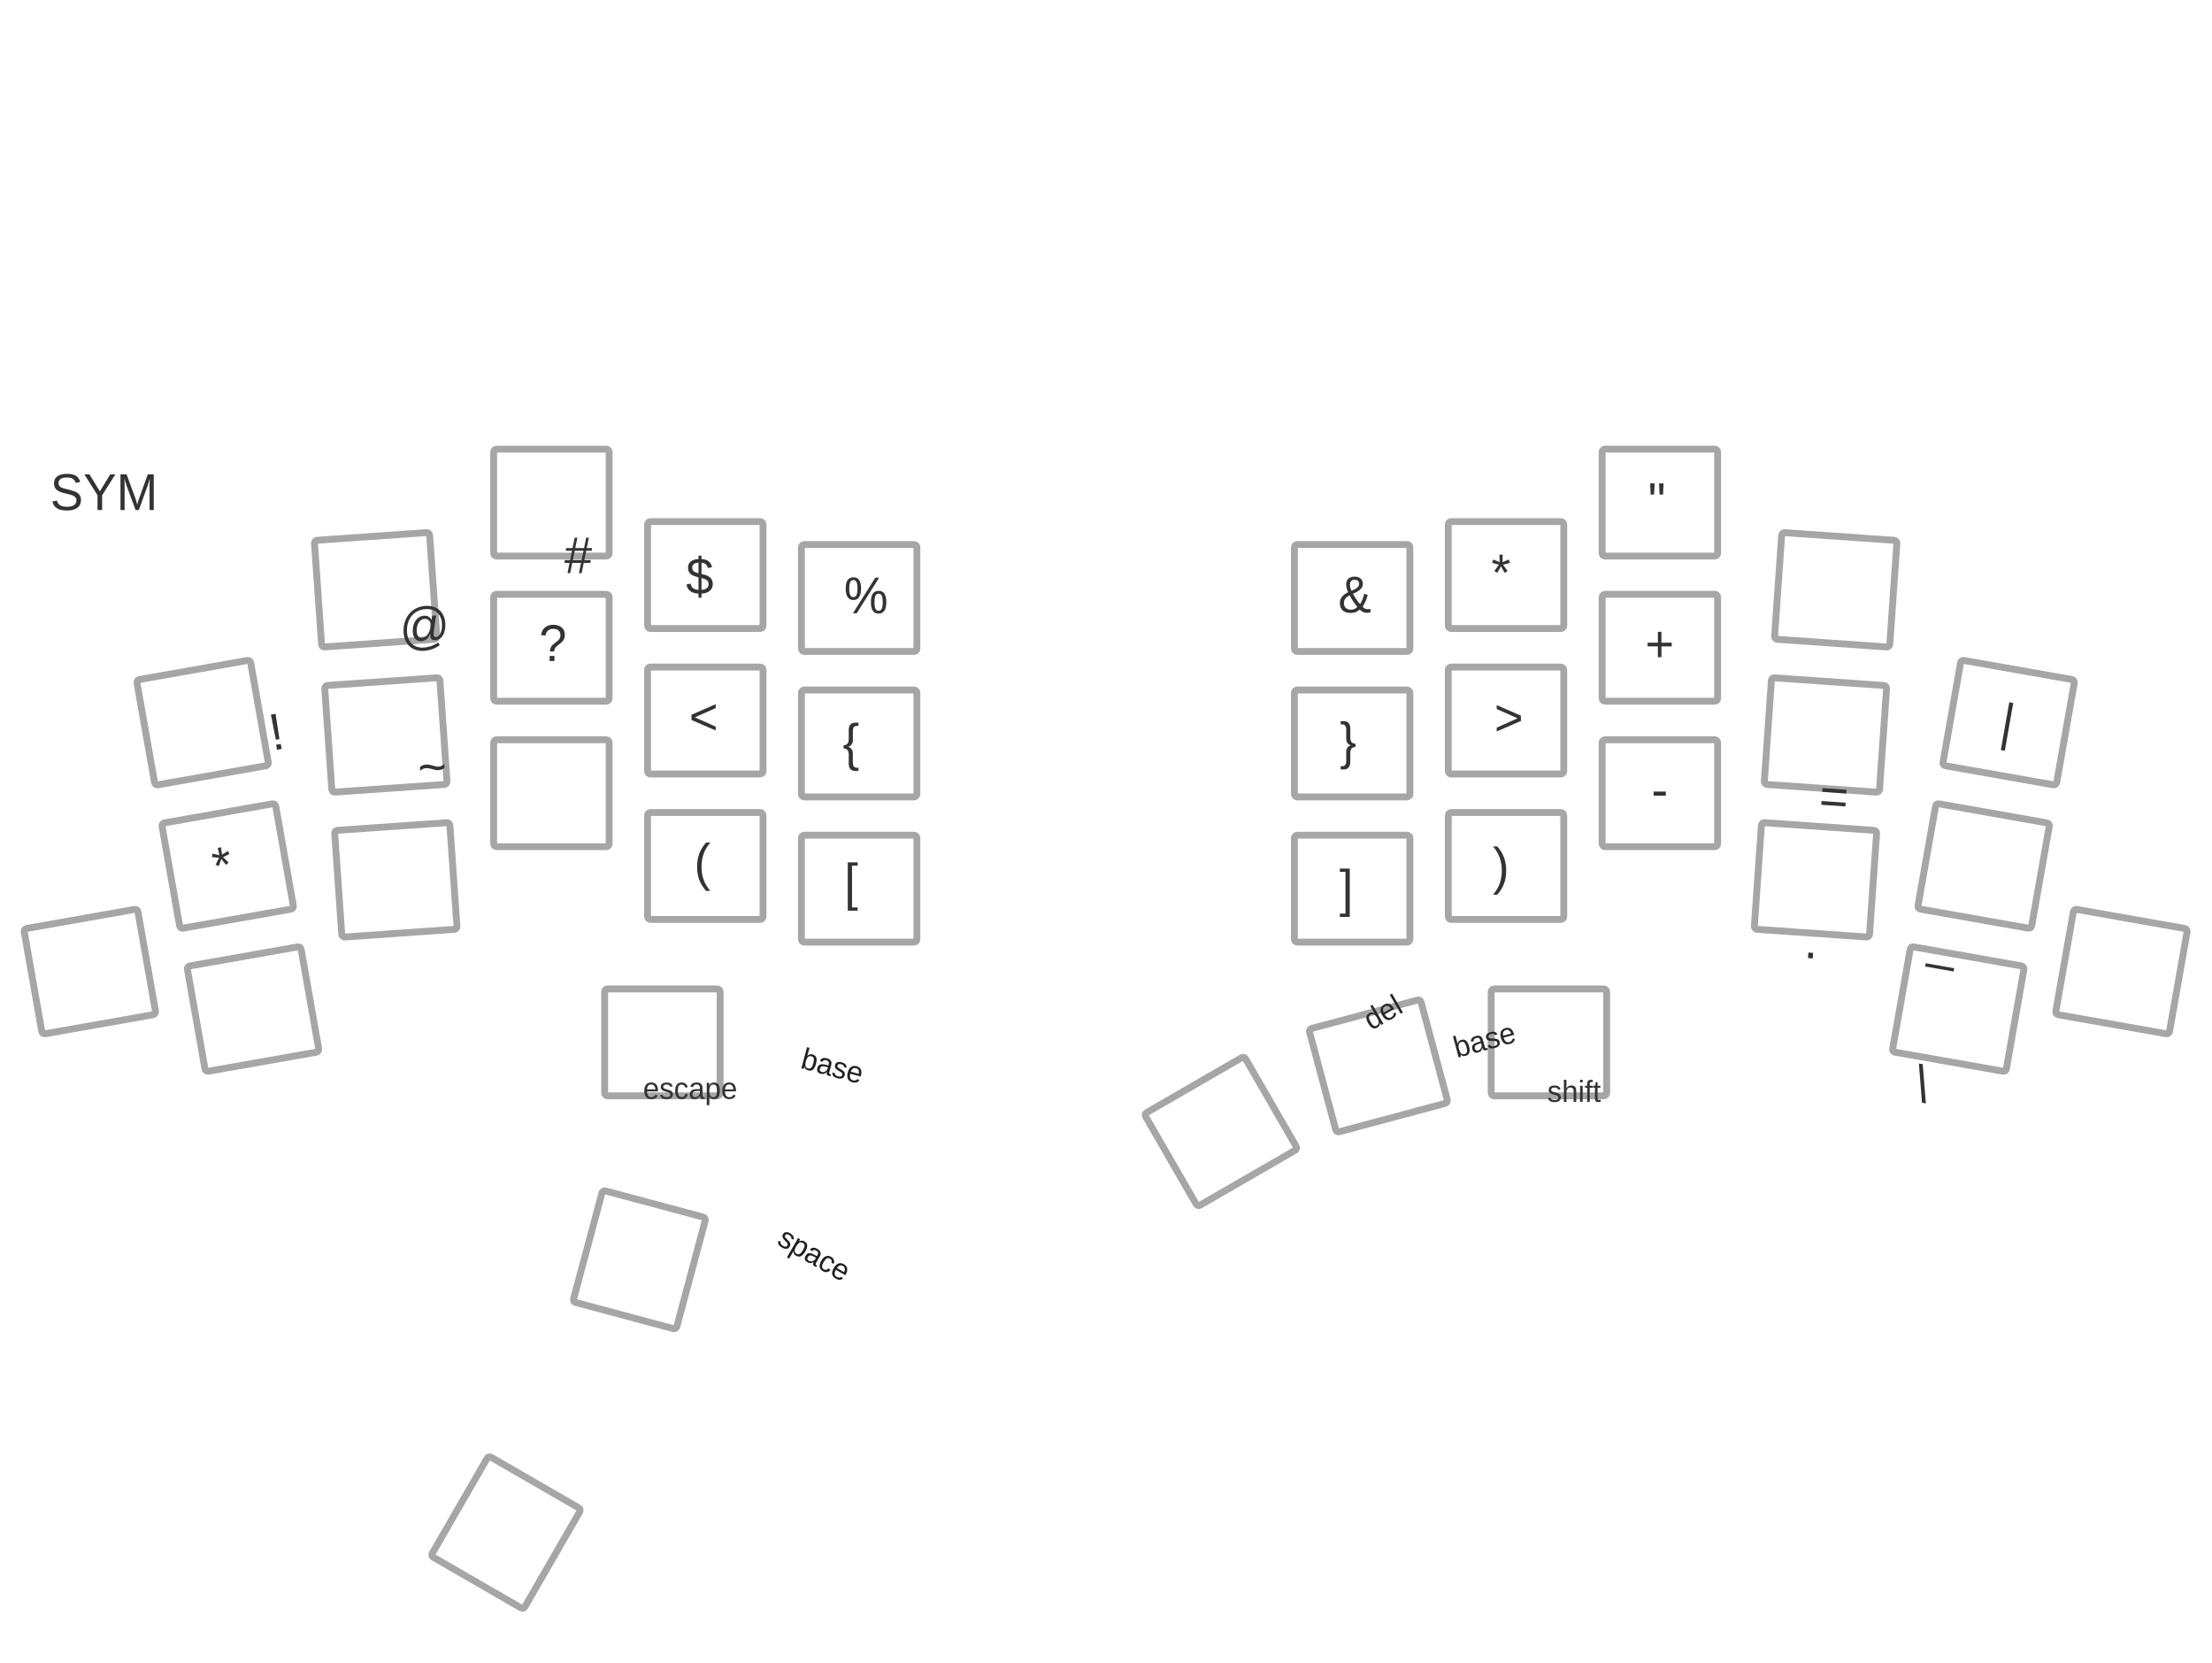
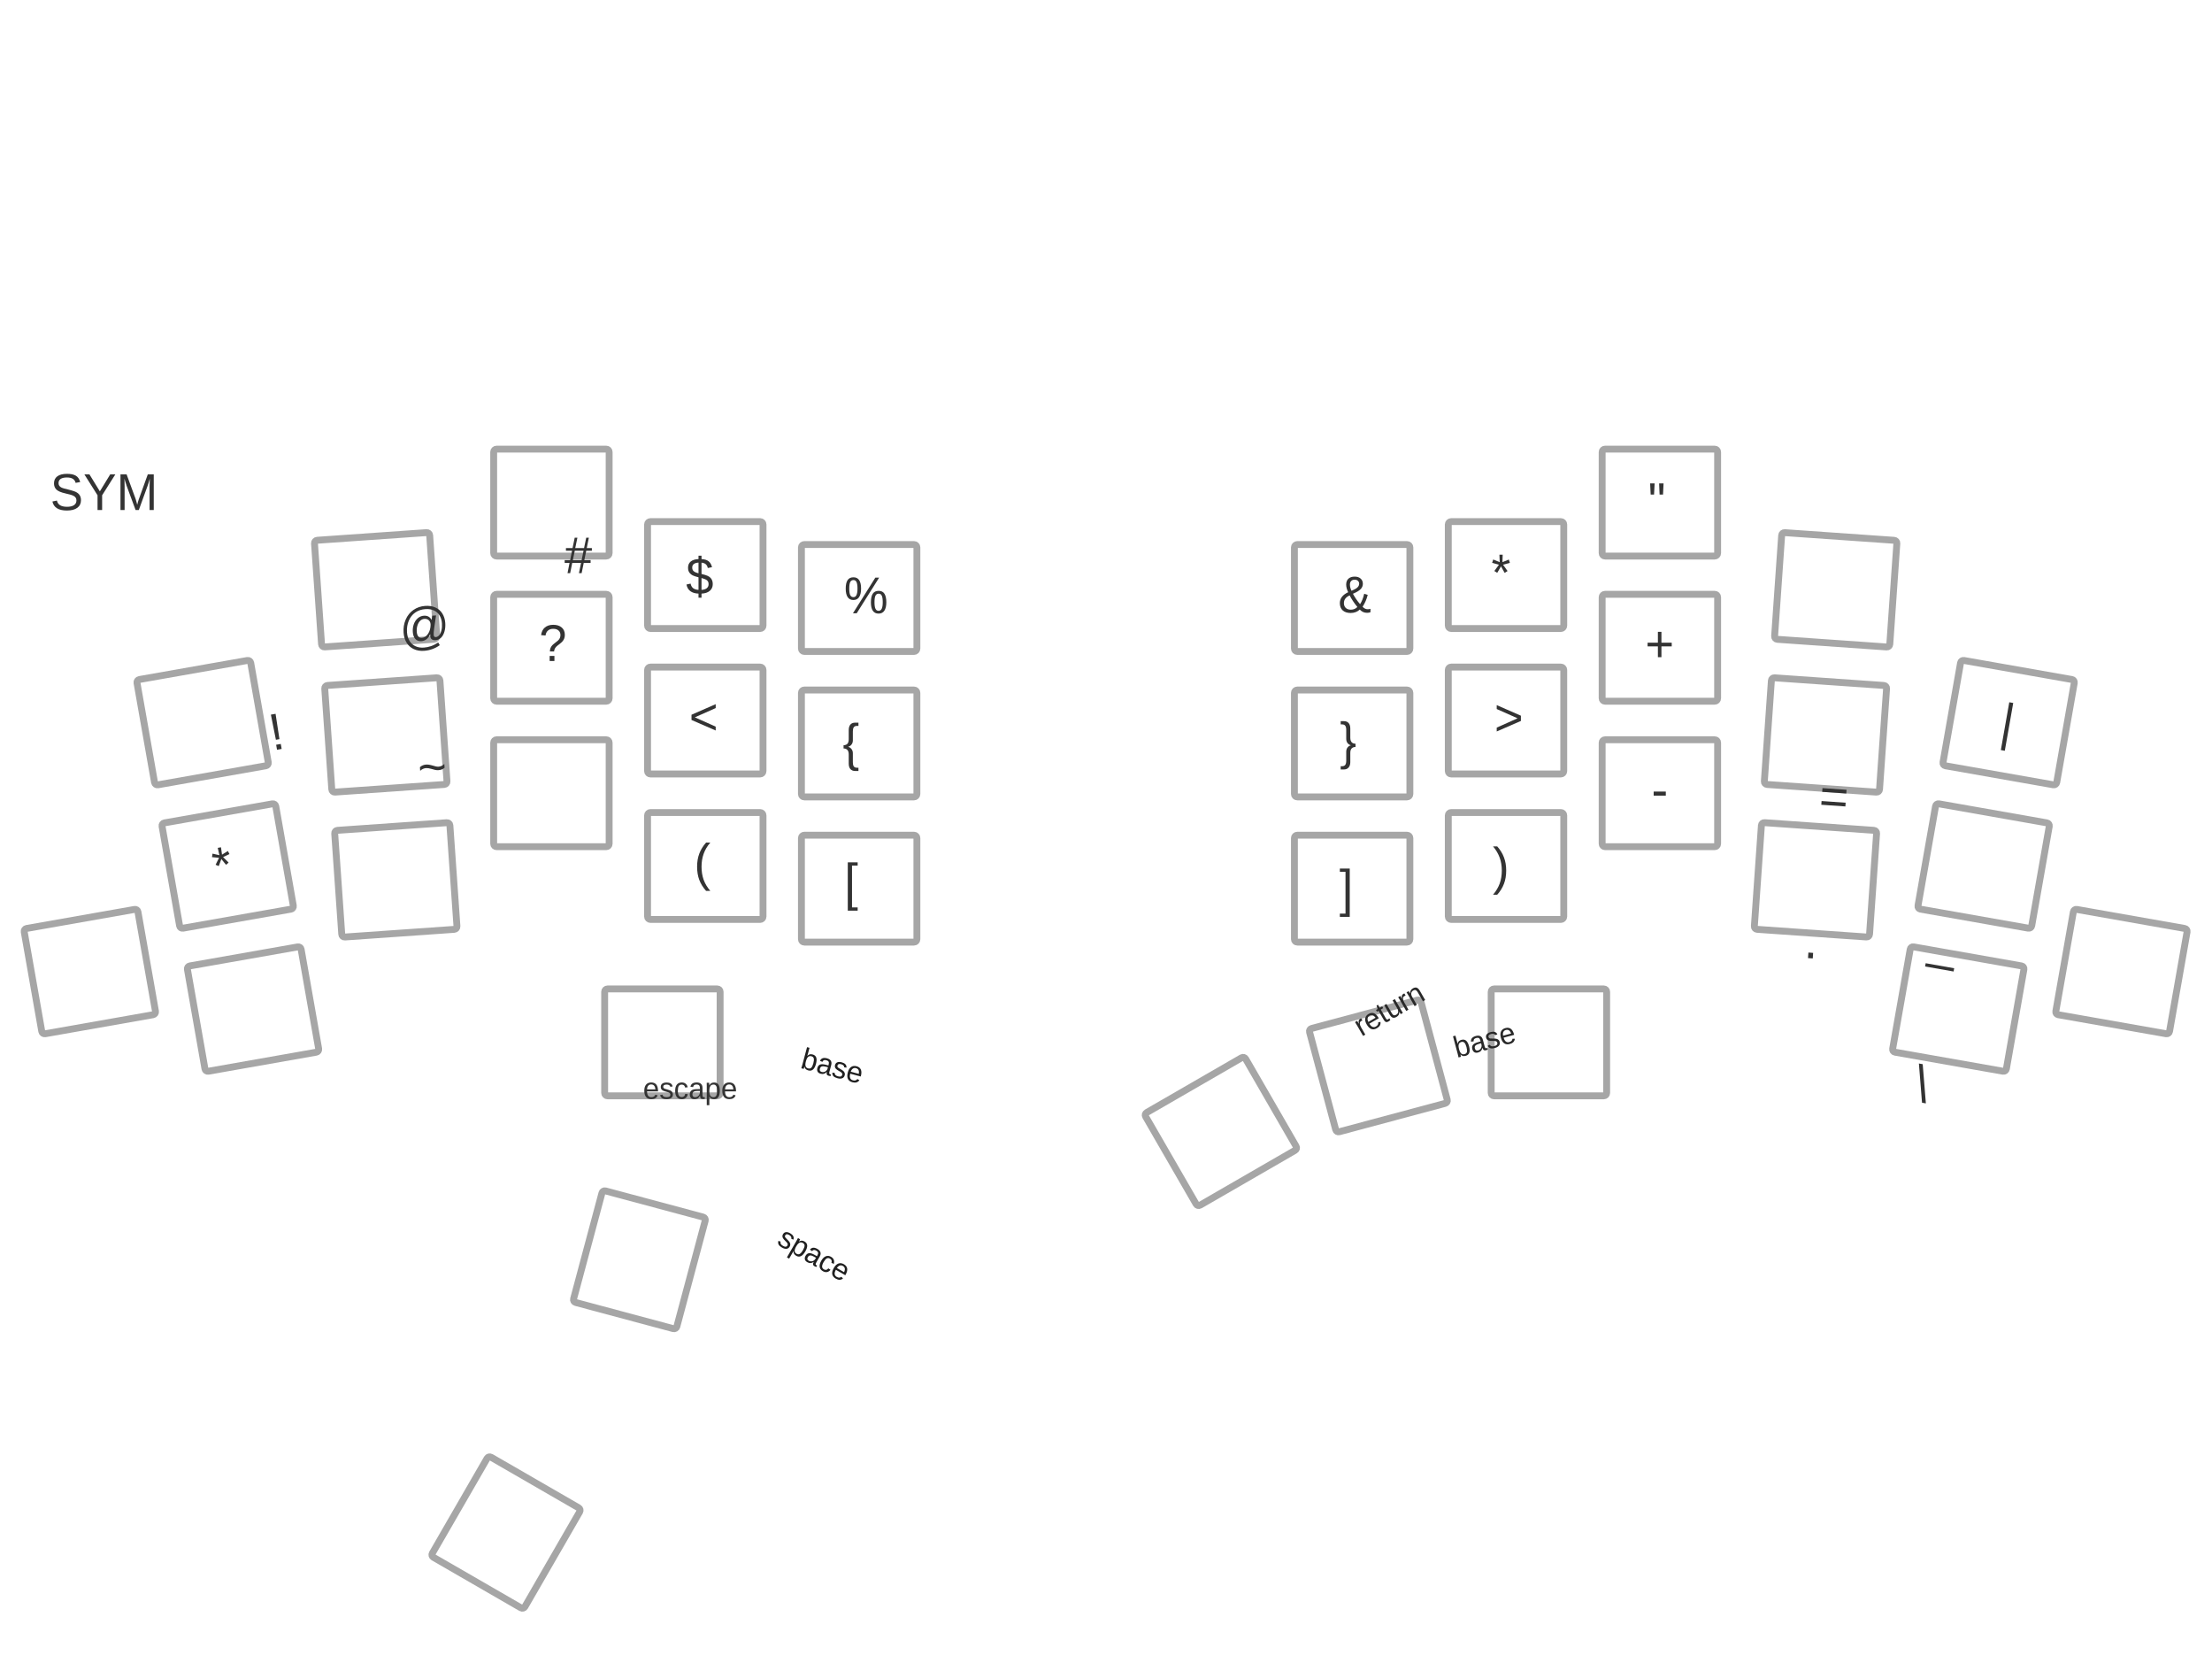
<svg xmlns="http://www.w3.org/2000/svg" width="258.64mm" height="194.36mm" viewBox="0 0 733.16 267.46">
  <defs>
    <style>
      .cls-1 {
        fill: #161b22;
      }

      .cls-2 {
        fill: none;
        stroke: #a6a6a6;
        stroke-miterlimit: 10;
        stroke-width: 2.28px;
      }
    </style>
  </defs>
  <rect class="cls-2" x="265.63" y="38.69" width="38.27" height="35.43" rx=".95" ry=".95" />
  <text style="white-space: pre; fill: rgb(51, 51, 51); font-family: Arial, sans-serif; font-size: 14.7px;" x="60.541" y="99.989" transform="matrix(1.120211, 0, 0.000001, 1.168339, 211.4981, -6.658763)">{</text>
  <rect class="cls-2" x="265.63" y="86.89" width="38.27" height="35.43" rx=".95" ry=".95" />
  <rect class="cls-2" x="265.63" y="135" width="38.27" height="35.43" rx=".95" ry=".95" />
  <rect class="cls-2" x="214.63" y="31.09" width="38.27" height="35.43" rx=".95" ry=".95" />
  <rect class="cls-2" x="214.63" y="79.29" width="38.27" height="35.43" rx=".95" ry=".95" />
  <rect class="cls-2" x="214.63" y="127.49" width="38.27" height="35.43" rx=".95" ry=".95" />
  <rect class="cls-2" x="163.63" y="7.08" width="38.27" height="35.43" rx=".95" ry=".95" />
  <rect class="cls-2" x="163.63" y="55.18" width="38.27" height="35.43" rx=".95" ry=".95" />
  <rect class="cls-2" x="163.63" y="103.38" width="38.27" height="35.43" rx=".95" ry=".95" />
  <rect class="cls-2" x="200.41" y="185.94" width="38.27" height="35.43" rx=".95" ry=".95" />
  <rect class="cls-2" x="105.36" y="35.97" width="38.27" height="35.43" rx="0.95" ry="0.95" transform="matrix(0.997564, -0.069756, 0.069756, 0.997564, -3.44, 8.81)" />
  <rect class="cls-2" x="108.76" y="84.07" width="38.27" height="35.43" rx="0.95" ry="0.95" transform="matrix(0.997564, -0.069756, 0.069756, 0.997564, -6.79, 9.17)" />
  <rect class="cls-2" x="112.06" y="132.08" width="38.27" height="35.43" rx="0.95" ry="0.95" transform="matrix(0.997564, -0.069756, 0.069756, 0.997564, -10.13, 9.52)" />
  <rect class="cls-2" x="48.03" y="79.99" width="38.27" height="35.43" rx="0.95" ry="0.95" transform="matrix(0.984808, -0.173648, 0.173648, 0.984808, -15.95, 13.15)" />
  <rect class="cls-2" x="56.33" y="127.5" width="38.27" height="35.43" rx="0.95" ry="0.95" transform="matrix(0.984808, -0.173648, 0.173648, 0.984808, -24.07, 15.31)" />
  <rect class="cls-2" x="64.73" y="174.9" width="38.27" height="35.43" rx="0.95" ry="0.95" transform="matrix(0.984808, -0.173648, 0.173648, 0.984808, -32.17, 17.49)" />
  <rect class="cls-2" x="258.34" y="192.31" width="35.43" height="38.27" rx="0.95" ry="0.95" transform="matrix(0.965926, 0.258819, -0.258819, 0.965926, 0.003515, 0.002425)" style="transform-box: fill-box; transform-origin: 50% 50%;" />
  <rect class="cls-2" x="310.56" y="214.04" width="35.43" height="38.27" rx="0.95" ry="0.95" transform="matrix(0.866025, 0.5, -0.5, 0.866025, 0.007985, -0.001904)" style="transform-box: fill-box; transform-origin: 50% 50%;" />
  <rect class="cls-2" x="10.65" y="162.48" width="38.27" height="35.43" rx="0.95" ry="0.95" transform="matrix(0.984808, -0.173648, 0.173648, 0.984808, -30.84, 7.91)" />
  <rect class="cls-2" x="429.03" y="38.69" width="38.27" height="35.43" rx=".95" ry=".95" />
  <rect class="cls-2" x="429.03" y="86.89" width="38.27" height="35.43" rx=".95" ry=".95" />
  <rect class="cls-2" x="429.03" y="135" width="38.27" height="35.43" rx=".95" ry=".95" />
  <rect class="cls-2" x="480.03" y="31.09" width="38.27" height="35.43" rx=".95" ry=".95" />
  <rect class="cls-2" x="480.03" y="79.29" width="38.27" height="35.43" rx=".95" ry=".95" />
  <rect class="cls-2" x="480.03" y="127.49" width="38.27" height="35.43" rx=".95" ry=".95" />
  <rect class="cls-2" x="531.03" y="7.08" width="38.27" height="35.43" rx=".95" ry=".95" />
  <rect class="cls-2" x="531.03" y="55.18" width="38.27" height="35.43" rx=".95" ry=".95" />
  <rect class="cls-2" x="531.03" y="103.38" width="38.27" height="35.43" rx=".95" ry=".95" />
  <rect class="cls-2" x="494.25" y="185.94" width="38.27" height="35.43" rx=".95" ry=".95" />
  <rect class="cls-2" x="590.72" y="34.56" width="35.43" height="38.27" rx="0.95" ry="0.95" transform="matrix(0.069756, -0.997564, 0.997564, 0.069756, 512.44, 656.9)" />
  <rect class="cls-2" x="587.32" y="82.66" width="35.43" height="38.27" rx="0.95" ry="0.95" transform="matrix(0.069756, -0.997564, 0.997564, 0.069756, 461.29, 698.25)" />
  <rect class="cls-2" x="584.02" y="130.66" width="35.43" height="38.27" rx="0.95" ry="0.95" transform="matrix(0.069756, -0.997564, 0.997564, 0.069756, 410.33, 739.61)" />
  <rect class="cls-2" x="648.05" y="78.57" width="35.43" height="38.27" rx="0.95" ry="0.95" transform="matrix(0.173648, -0.984808, 0.984808, 0.173648, 453.93, 736.39)" />
  <rect class="cls-2" x="639.75" y="126.08" width="35.43" height="38.27" rx="0.95" ry="0.95" transform="matrix(0.173648, -0.984808, 0.984808, 0.173648, 400.29, 767.47)" />
  <rect class="cls-2" x="631.35" y="173.48" width="35.43" height="38.27" rx="0.95" ry="0.95" transform="matrix(0.173648, -0.984808, 0.984808, 0.173648, 346.67, 798.37)" />
  <rect class="cls-2" x="437.73" y="193.73" width="38.27" height="35.43" rx="0.95" ry="0.95" transform="matrix(0.965926, -0.258819, 0.258819, 0.965926, -39.16, 125.46)" />
  <rect class="cls-2" x="385.52" y="215.45" width="38.27" height="35.43" rx="0.95" ry="0.95" transform="matrix(0.866025, -0.5, 0.5, 0.866025, -62.37, 233.57)" />
  <rect class="cls-2" x="685.43" y="161.06" width="35.43" height="38.27" rx="0.95" ry="0.95" transform="matrix(0.173648, -0.984808, 0.984808, 0.173648, 403.59, 841.37)" />
  <text style="white-space: pre; fill: rgb(51, 51, 51); font-family: Arial, sans-serif; font-size: 14.7px; transform-box: fill-box; transform-origin: 50% 50%;" x="60.541" y="99.989" transform="matrix(1.103192, -0.194522, 0.20288, 1.150589, 3.281292, 3.678545)">!</text>
  <text style="white-space: pre; fill: rgb(51, 51, 51); font-family: Arial, sans-serif; font-size: 14.7px;" x="60.541" y="99.989" transform="matrix(1.103192, -0.194522, 0.20288, 1.150589, -15.483, 48.0233)">*</text>
  <text style="white-space: pre; fill: rgb(51, 51, 51); font-family: Arial, sans-serif; font-size: 14.7px;" x="60.541" y="99.989" transform="matrix(1.103192, -0.194522, 0.20288, 1.150589, -7.987656, 95.08833)"> </text>
  <text style="white-space: pre; fill: rgb(51, 51, 51); font-family: Arial, sans-serif; font-size: 14.7px; transform-origin: 66.259px 94.942px;" x="60.541" y="99.989" transform="matrix(1.117482, -0.078142, 0.0815, 1.165493, 56.96186, -39.72893)">@</text>
  <text style="white-space: pre; fill: rgb(51, 51, 51); font-family: Arial, sans-serif; font-size: 14.7px; transform-origin: 66.259px 94.942px;" x="60.541" y="99.989" transform="matrix(1.117482, -0.078142, 0.0815, 1.165493, 64.98035, 54.78702)"> </text>
  <text style="white-space: pre; fill: rgb(51, 51, 51); font-family: Arial, sans-serif; font-size: 14.7px; transform-origin: 66.259px 94.942px;" x="60.541" y="99.989" transform="matrix(1.120211, 0, 0.000001, 1.168339, 119.2745, -68.63982)">#</text>
  <text style="white-space: pre; fill: rgb(51, 51, 51); font-family: Arial, sans-serif; font-size: 14.7px; transform-origin: 66.259px 94.942px;" x="60.541" y="99.989" transform="matrix(1.120211, 0, 0.000001, 1.168339, 117.396, -22.72191)"> </text>
  <text style="white-space: pre; fill: rgb(51, 51, 51); font-family: Arial, sans-serif; font-size: 14.7px; transform-origin: 66.259px 94.942px;" x="60.541" y="99.989" transform="matrix(1.120211, 0, 0.000001, 1.168339, 116.3782, 25.27108)"> </text>
  <text style="white-space: pre; fill: rgb(51, 51, 51); font-family: Arial, sans-serif; font-size: 14.7px;" x="60.541" y="99.989" transform="matrix(1.120211, 0, 0.000001, 1.168339, 159.5348, -61.69971)">$</text>
  <text style="white-space: pre; fill: rgb(51, 51, 51); font-family: Arial, sans-serif; font-size: 14.7px;" x="60.541" y="99.989" transform="matrix(1.120211, 0, 0.000001, 1.168339, 160.5768, -15.21253)">&lt;</text>
  <text style="white-space: pre; fill: rgb(51, 51, 51); font-family: Arial, sans-serif; font-size: 14.7px;" x="60.541" y="99.989" transform="matrix(1.120211, 0, 0.000001, 1.168339, 162.2203, 33.07793)">(</text>
  <text style="white-space: pre; fill: rgb(51, 51, 51); font-family: Arial, sans-serif; font-size: 14.7px;" x="60.541" y="99.989" transform="matrix(1.120211, 0, 0.000001, 1.168339, 211.8983, -55.35132)">%</text>
  <text style="white-space: pre; fill: rgb(51, 51, 51); font-family: Arial, sans-serif; font-size: 14.7px;" x="60.541" y="99.989" transform="matrix(1.120211, 0, 0.000001, 1.168339, 212.0071, 39.62737)">[</text>
  <text style="white-space: pre; fill: rgb(51, 51, 51); font-family: Arial, sans-serif; font-size: 14.7px;" x="60.541" y="99.989" transform="matrix(1.120211, 0, 0.000001, 1.168339, 375.6908, -55.61186)">&amp;</text>
  <text style="white-space: pre; fill: rgb(51, 51, 51); font-family: Arial, sans-serif; font-size: 14.7px;" x="60.541" y="99.989" transform="matrix(1.120211, 0, 0.000001, 1.168339, 376.2707, -7.157793)">}</text>
  <text style="white-space: pre; fill: rgb(51, 51, 51); font-family: Arial, sans-serif; font-size: 14.7px;" x="60.541" y="99.989" transform="matrix(1.120211, 0, 0.000001, 1.168339, 376.1524, 41.68504)">]</text>
  <text style="white-space: pre; fill: rgb(51, 51, 51); font-family: Arial, sans-serif; font-size: 14.7px;" x="60.541" y="99.989" transform="matrix(1.120211, 0, 0.000001, 1.168339, 426.4821, -62.95216)">*</text>
  <text style="white-space: pre; fill: rgb(51, 51, 51); font-family: Arial, sans-serif; font-size: 14.7px;" x="60.541" y="99.989" transform="matrix(1.120211, 0, 0.000001, 1.168339, 427.463, -14.89454)">&gt;</text>
  <text style="white-space: pre; fill: rgb(51, 51, 51); font-family: Arial, sans-serif; font-size: 14.7px;" x="60.541" y="99.989" transform="matrix(1.120211, 0, 0.000001, 1.168339, 426.9436, 34.34474)">)</text>
  <text style="white-space: pre; fill: rgb(51, 51, 51); font-family: Arial, sans-serif; font-size: 14.7px;" x="60.541" y="99.989" transform="matrix(1.120211, 0, 0.000001, 1.168339, 476.426, -85.77724)"> </text>
  <text style="white-space: pre; fill: rgb(51, 51, 51); font-family: Arial, sans-serif; font-size: 14.7px;" x="60.541" y="99.989" transform="matrix(1.120211, 0, 0.000001, 1.168339, 477.468, -39.29005)">+</text>
  <text style="white-space: pre; fill: rgb(51, 51, 51); font-family: Arial, sans-serif; font-size: 14.7px;" x="60.541" y="99.989" transform="matrix(1.120211, 0, 0.000001, 1.168339, 479.5505, 8.963473)">-</text>
  <text style="white-space: pre; fill: rgb(51, 51, 51); font-family: Arial, sans-serif; font-size: 14.7px; transform-box: fill-box; transform-origin: 50% 50%;" x="60.541" y="99.989" transform="matrix(1.117482, 0.078143, -0.081498, 1.165493, 543.1937, -38.60883)"> </text>
  <text style="white-space: pre; fill: rgb(51, 51, 51); font-family: Arial, sans-serif; font-size: 14.7px; transform-box: fill-box; transform-origin: 50% 50%;" x="60.541" y="99.989" transform="matrix(1.117482, 0.078143, -0.081498, 1.165493, 543.1607, 6.472537)">=</text>
  <text style="white-space: pre; fill: rgb(51, 51, 51); font-family: Arial, sans-serif; font-size: 14.7px; transform-box: fill-box; transform-origin: 50% 50%;" x="60.541" y="99.989" transform="matrix(1.117482, 0.078143, -0.081498, 1.165493, 538.2552, 54.35591)">.</text>
  <text style="white-space: pre; fill: rgb(51, 51, 51); font-family: Arial, sans-serif; font-size: 14.7px; transform-origin: 65.443px 94.942px;" x="60.541" y="99.989" transform="matrix(1.103192, 0.194524, -0.202878, 1.150589, 592.4034, 48.36246)">_</text>
  <text style="white-space: pre; fill: rgb(51, 51, 51); font-family: Arial, sans-serif; font-size: 14.7px; transform-origin: 62.584px 94.942px;" x="60.541" y="99.989" transform="matrix(1.103192, 0.194524, -0.202878, 1.150589, 587.3512, 96.09236)">\</text>
  <text style="white-space: pre; fill: rgb(51, 51, 51); font-family: Arial, sans-serif; font-size: 14.7px;" x="557.251" y="74.037"> </text>
  <text style="white-space: pre; fill: rgb(51, 51, 51); font-family: Arial, sans-serif; font-size: 14.7px;" x="546.793" y="126.322"> </text>
  <text style="white-space: pre; fill: rgb(51, 51, 51); font-family: Arial, sans-serif; font-size: 14.7px;" x="60.541" y="99.989" transform="matrix(1.120211, 0, 0.000001, 1.168339, 478.4161, -86.57255)">"</text>
  <text style="white-space: pre; fill: rgb(51, 51, 51); font-family: Arial, sans-serif; font-size: 14.7px; transform-origin: 66.259px 94.942px;" x="60.541" y="99.989" transform="matrix(1.117482, -0.078142, 0.0815, 1.165493, 63.07248, 6.747429)">~</text>
  <text style="white-space: pre; fill: rgb(51, 51, 51); font-family: Arial, sans-serif; font-size: 14.7px;" x="60.541" y="99.989" transform="matrix(1.103192, 0.194524, -0.202878, 1.150589, 615.8582, -23.86108)">|</text>
  <text style="white-space: pre; fill: rgb(51, 51, 51); font-family: Arial, sans-serif; font-size: 14.7px;" x="60.541" y="99.989" transform="matrix(1.120211, 0, 0.000001, 1.168339, 110.8526, -39.54095)">?</text>
  <text style="fill: rgb(31, 31, 31); font-family: Arial, sans-serif; font-size: 8.559px; white-space: pre;" transform="matrix(1.082041, 0.289932, -0.302388, 1.128529, 229.7268, 81.67446)" x="60.541" y="99.989">base</text>
  <text style="fill: rgb(40, 40, 40); font-family: Arial, sans-serif; font-size: 8.559px; white-space: pre; transform-box: fill-box; transform-origin: 9.28px 4.818px;" transform="matrix(1.082041, -0.289932, 0.302389, 1.128529, 387.0963, 113.5131)" x="60.541" y="99.989">base</text>
  <text style="fill: rgb(51, 51, 51); font-family: Arial, sans-serif; font-size: 8.647px; white-space: pre; transform-origin: 80.154px 100.448px;" transform="matrix(1.120211, 0, 0.000001, 1.168339, 145.33, 105.555)" x="60.541" y="99.989">escape</text>
-   <text style="fill: rgb(51, 51, 51); font-family: Arial, sans-serif; font-size: 8.647px; white-space: pre; transform-origin: 80.154px 100.448px;" transform="matrix(1.120211, 0, 0.000001, 1.168339, 445.0151, 106.5425)" x="60.541" y="99.989">shift</text>
-   <text style="fill: rgb(40, 40, 40); font-family: Arial, sans-serif; font-size: 8.559px; white-space: pre; transform-origin: 69.821px 97.006px;" transform="matrix(0.970132, -0.560106, 0.58417, 1.011811, 337.3257, 132.5607)" x="60.541" y="99.989">del</text>
+   <text style="fill: rgb(40, 40, 40); font-family: Arial, sans-serif; font-size: 8.559px; white-space: pre; transform-origin: 69.821px 97.006px;" transform="matrix(0.970132, -0.560106, 0.58417, 1.011811, 334.0738, 134.5697)" x="60.541" y="99.989">return</text>
  <text style="fill: rgb(31, 31, 31); font-family: Arial, sans-serif; font-size: 8.559px; white-space: pre; transform-box: fill-box; transform-origin: 50% 50%;" transform="matrix(0.970132, 0.560106, -0.584169, 1.011811, 256.8369, 135.2853)" x="60.541" y="99.989">space</text>
  <text style="white-space: pre; fill: rgb(51, 51, 51); font-family: Arial, sans-serif; font-size: 14.7px;" x="60.541" y="99.989" transform="matrix(1.120211, 0, 0.000001, 1.168339, -51.19696, -89.56163)">SYM</text>
</svg>
